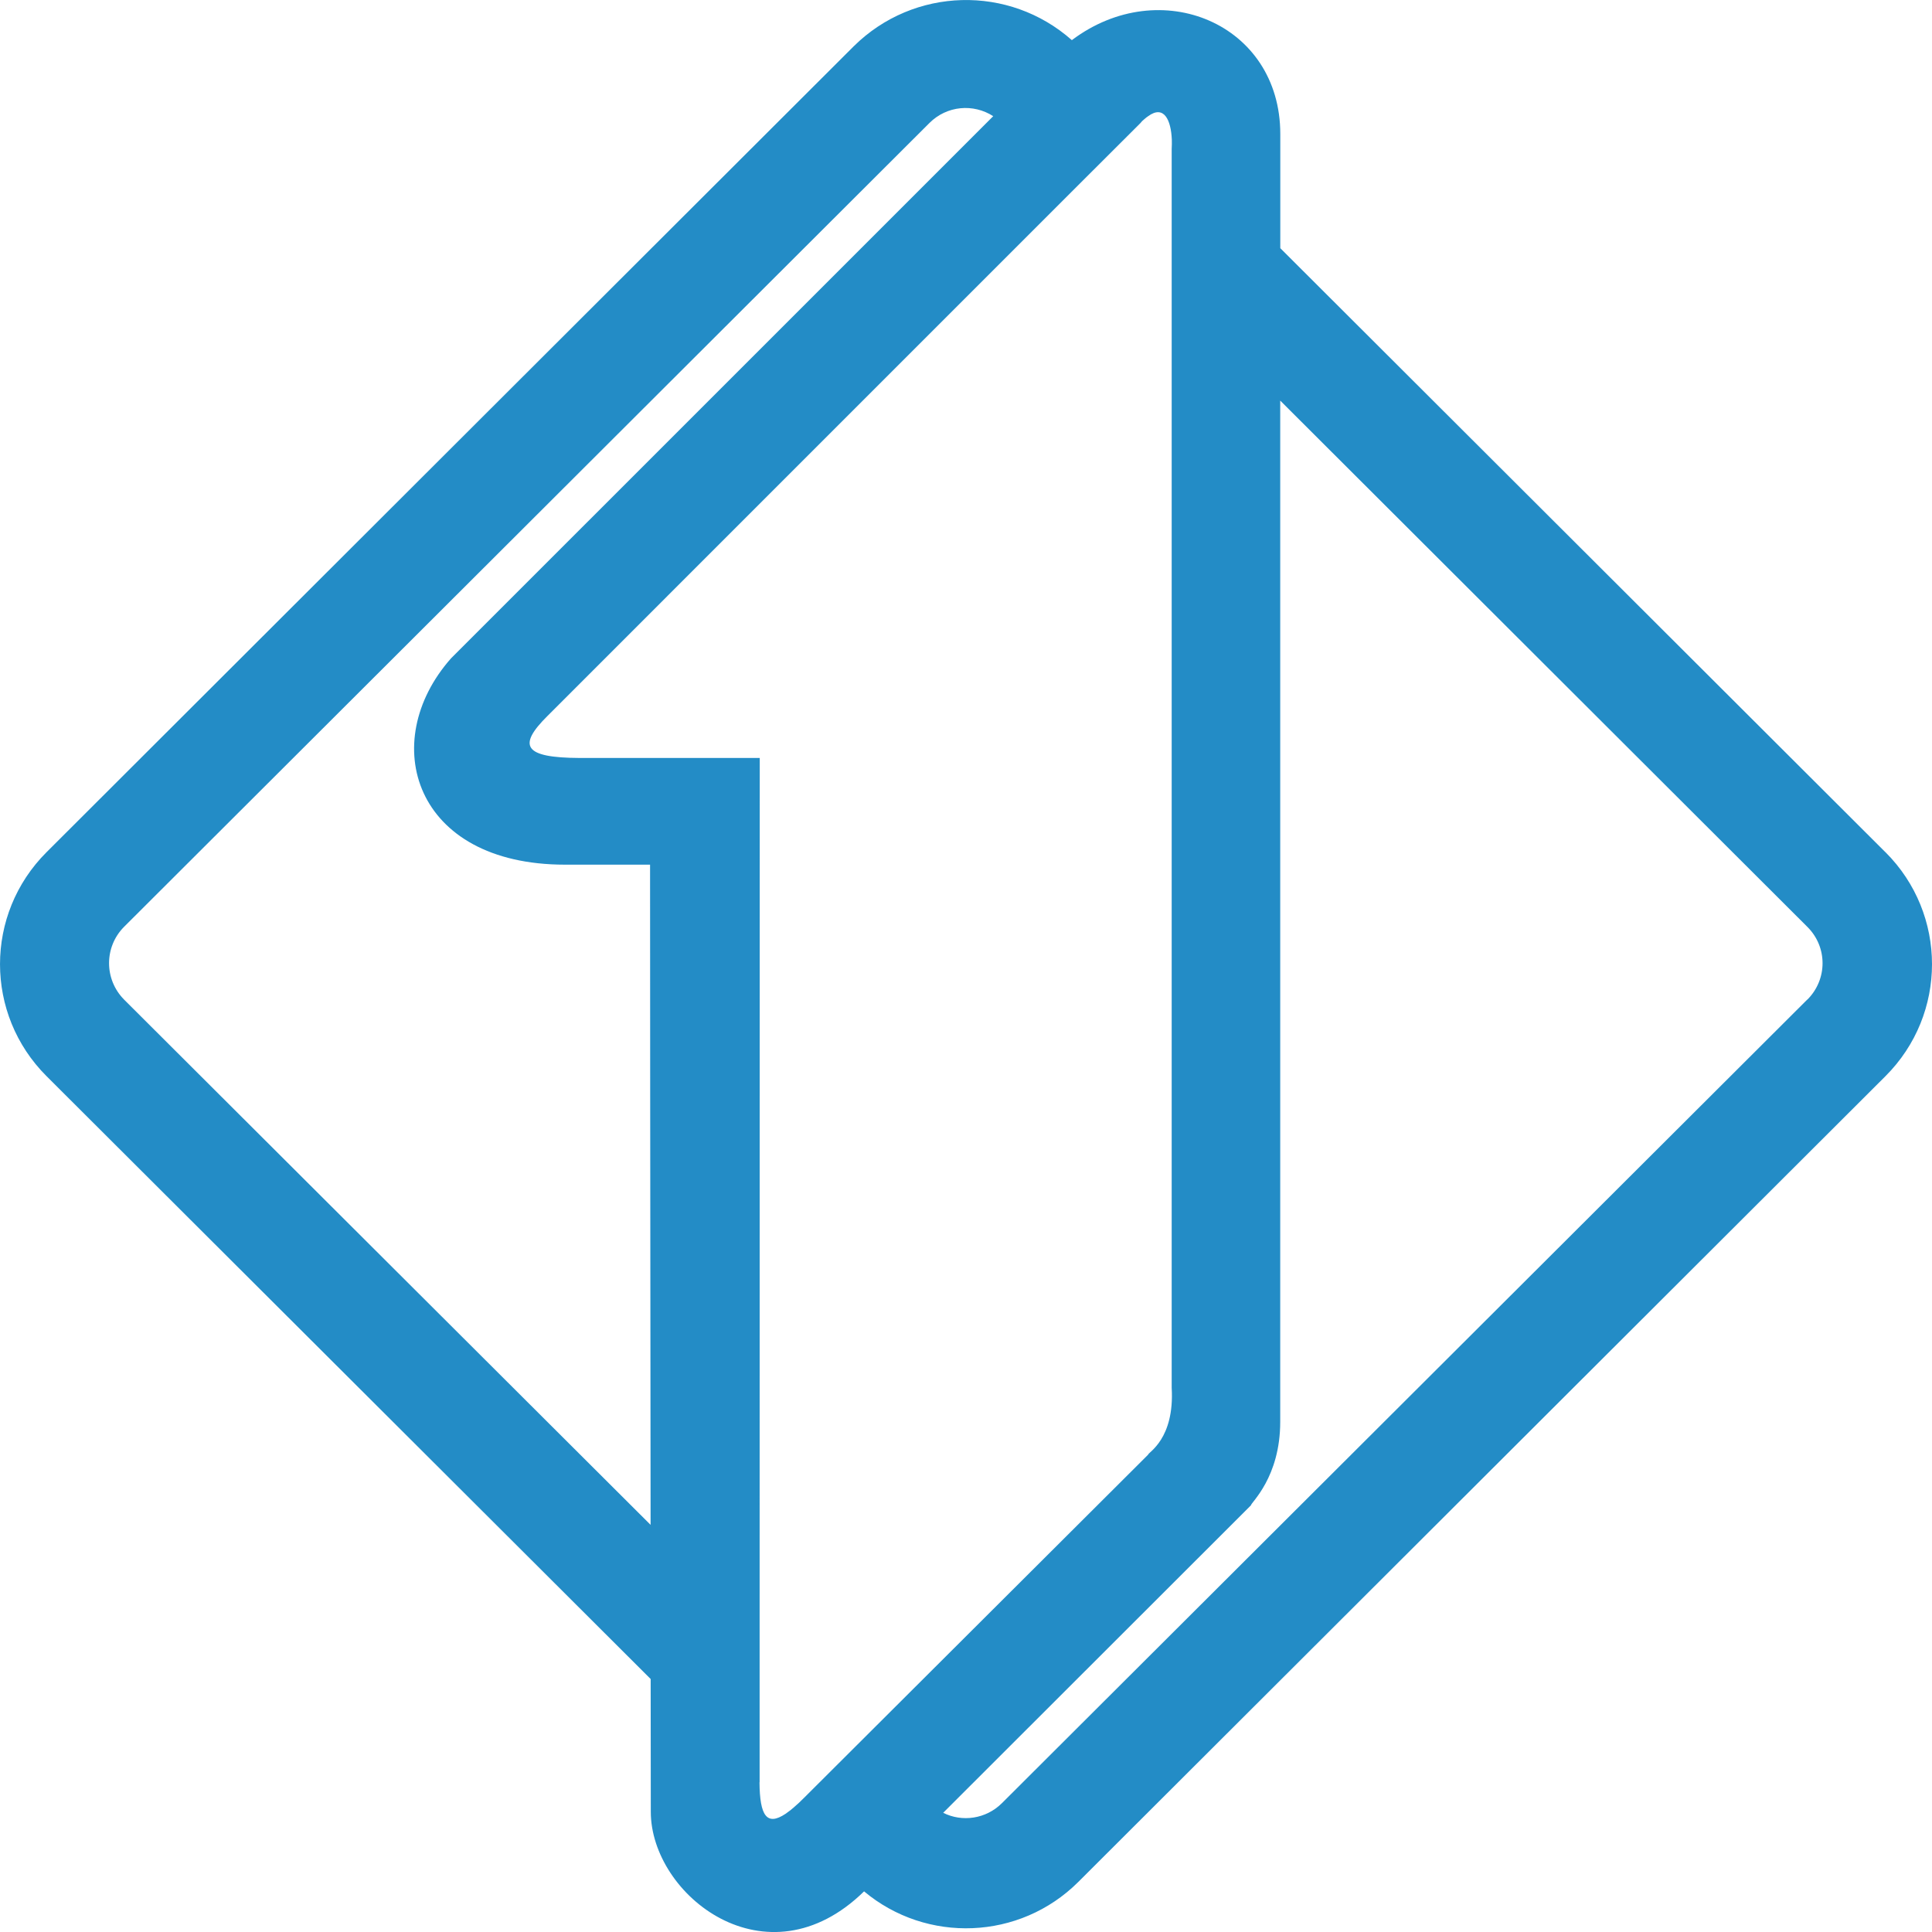
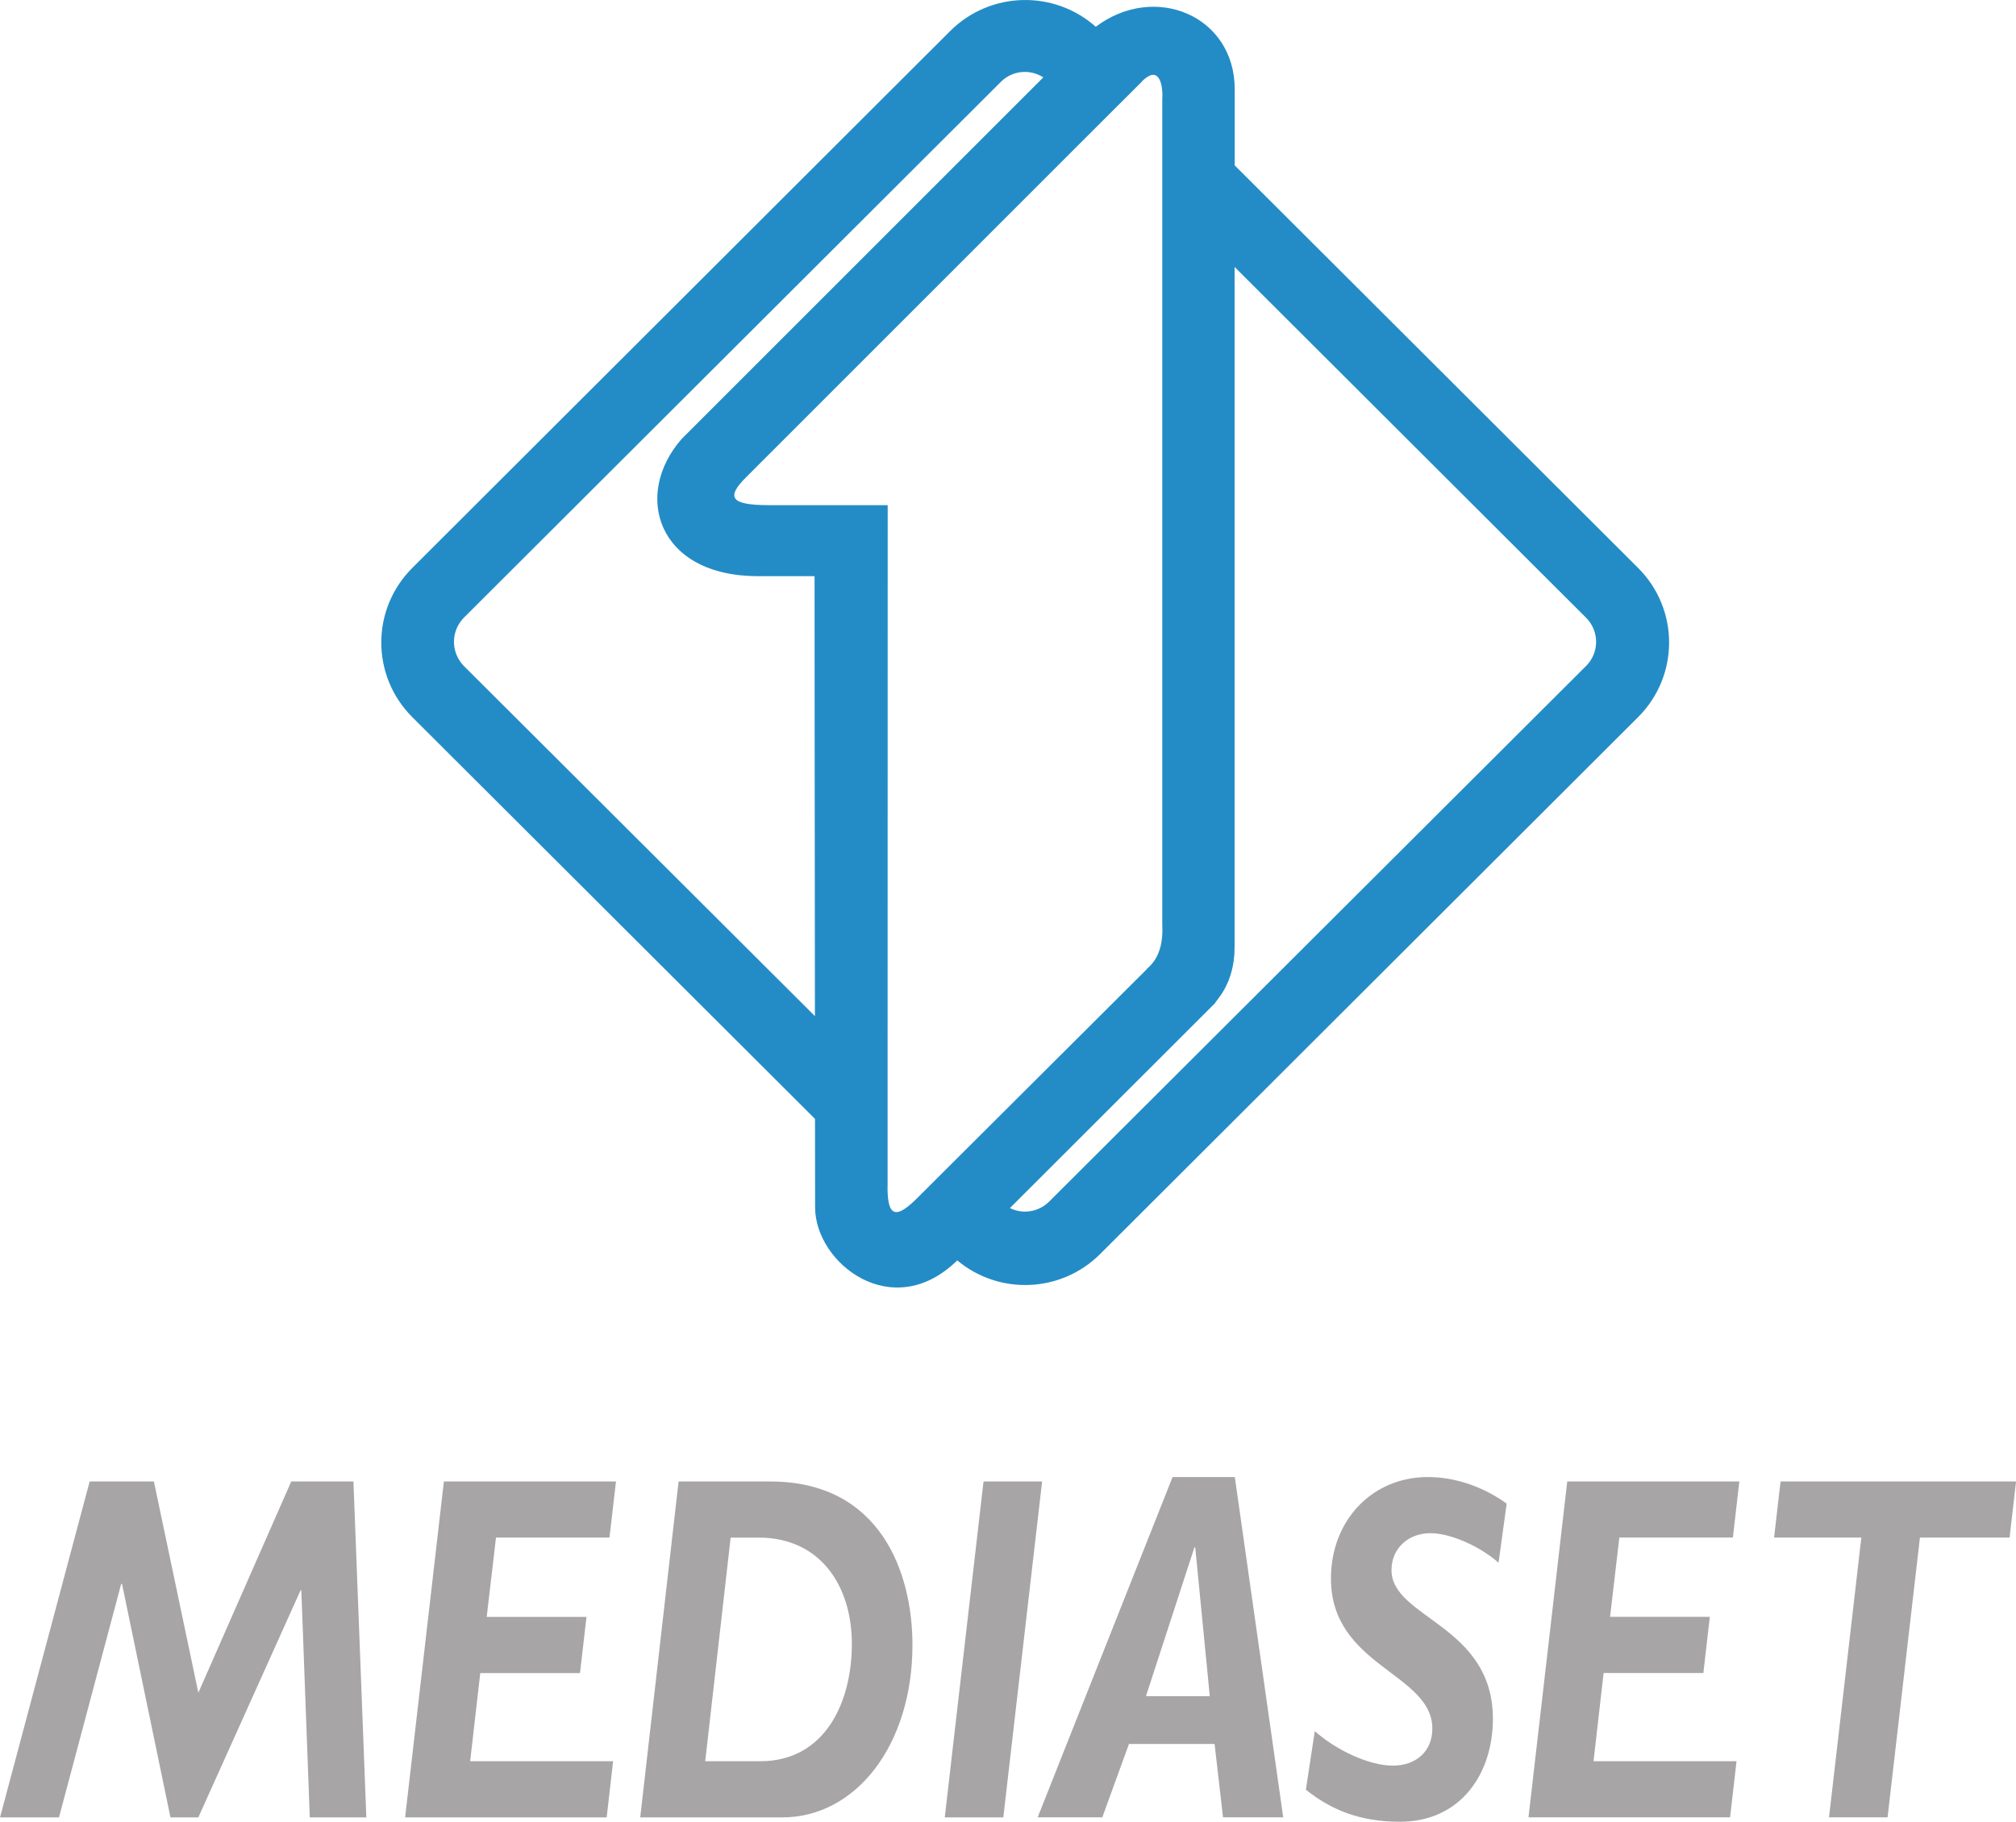
- <svg xmlns="http://www.w3.org/2000/svg" height="600" width="600" version="1.1" viewBox="0 0 158.75 158.75">
-   <g transform="translate(38.331 -87.637)">
-     <path d="m116.59 157.66-49.721-49.63v-9.385c0-9.073-9.855-13.186-17.127-7.71-5.153-4.564-12.985-4.381-17.923 0.505l-66.325 66.22c-5.099 5.09-5.099 13.315 0 18.405l49.639 49.534c0 5.67 0.011 9.729 0.011 10.91 0 6.862 9.521 14.378 17.525 6.539 5.132 4.295 12.781 4.027 17.601-0.773l66.325-66.21c5.099-5.09 5.099-13.315 0-18.405m-144.73 12.112c-1.646-1.664-1.646-4.327 0-5.981l66.177-66.05c1.431-1.428 3.604-1.611 5.239-0.558l-44.56 44.558c-6.068 6.872-3.045 16.944 9.37 16.944h6.993s0.011 31.258 0.043 54.248zm52.221 64.309v-12.209l0.011-71.954h-14.822c-4.54-0.021-5.121-0.977-2.614-3.458l43.044-43.048 5.68-5.67c0.097-0.129 0.204-0.226 0.323-0.322 0.097-0.097 0.204-0.161 0.29-0.226 1.323-0.977 1.893 0.322 1.958 1.922 0.011 0.247 0 0.494-0.011 0.752v101.8c0.247 4.22-1.937 5.304-1.937 5.498l-28.262 28.187c-0.161 0.15-0.301 0.301-0.441 0.43-0.108 0.086-0.194 0.183-0.29 0.258-0.032 0.032-0.075 0.075-0.108 0.097-0.118 0.097-0.226 0.193-0.334 0.279-0.011 0-0.022 0.011-0.022 0.011-0.129 0.086-0.215 0.172-0.334 0.247-1.549 1.031-2.119 0.15-2.141-2.588m86.097-64.32-66.173 66.03c-1.312 1.31-3.281 1.579-4.83 0.795l25.283-25.26c0-0.226 2.41-2.298 2.41-6.862v-83.916l43.313 43.241c1.667 1.654 1.667 4.317 0 5.981" fill="#238cc6" />
+ <svg xmlns="http://www.w3.org/2000/svg" width="71.865mm" height="64.959mm" viewBox="0 0 71.865 64.959" version="1.1" id="svg852">
+   <defs id="defs846" />
+   <g id="layer1" transform="translate(-40.236,-102.056)">
+     <g id="g1410" transform="matrix(1.58456,0,0,1.58456,-51.5353,-78.6441)">
+       <path id="path4" d="m 94.767,126.817 -9.074,-9.057 v -1.713 c 0,-1.656 -1.798,-2.406 -3.126,-1.407 -0.94,-0.833 -2.37,-0.8 -3.271,0.092 l -12.104,12.085 c -0.931,0.929 -0.931,2.43 0,3.359 l 9.059,9.04 c 0,1.035 0.002,1.775 0.002,1.991 0,1.252 1.738,2.624 3.198,1.193 0.937,0.784 2.333,0.735 3.212,-0.141 l 12.104,-12.083 c 0.931,-0.929 0.931,-2.43 0,-3.359 m -26.413,2.21 c -0.3,-0.304 -0.3,-0.79 0,-1.092 l 12.077,-12.054 c 0.261,-0.261 0.658,-0.294 0.956,-0.102 l -8.132,8.132 c -1.107,1.254 -0.556,3.092 1.71,3.092 h 1.276 c 0,0 0.002,5.704 0.008,9.9 z m 9.53,11.737 v -2.228 l 0.002,-13.131 h -2.705 c -0.829,-0.004 -0.935,-0.178 -0.477,-0.631 l 7.855,-7.856 1.037,-1.035 c 0.018,-0.024 0.037,-0.041 0.059,-0.059 0.018,-0.018 0.037,-0.029 0.053,-0.041 0.242,-0.178 0.346,0.059 0.357,0.351 0.002,0.045 0,0.09 -0.002,0.137 v 18.578 c 0.045,0.77 -0.353,0.968 -0.353,1.003 l -5.158,5.144 c -0.029,0.027 -0.055,0.055 -0.08,0.078 -0.02,0.016 -0.035,0.033 -0.053,0.047 -0.006,0.006 -0.014,0.014 -0.02,0.018 -0.022,0.018 -0.041,0.035 -0.061,0.051 -0.002,0 -0.004,0.002 -0.004,0.002 -0.024,0.016 -0.039,0.031 -0.061,0.045 -0.283,0.188 -0.387,0.027 -0.391,-0.472 m 15.712,-11.738 -12.076,12.05 c -0.24,0.239 -0.599,0.288 -0.882,0.145 l 4.614,-4.61 c 0,-0.041 0.44,-0.419 0.44,-1.252 v -15.315 l 7.905,7.891 c 0.304,0.302 0.304,0.788 0,1.092" style="fill:#238cc6;stroke-width:0.182" />
+       <path style="fill:#a7a5a5;fill-rule:nonzero;stroke:none;stroke-width:0.115" d="m 65.867,147.375 h -1.399 l -2.09,4.754 -1,-4.754 h -1.445 l -2.016,7.558 h 1.326 l 1.399,-5.253 h 0.019 l 1.09,5.253 h 0.627 l 2.299,-5.108 h 0.018 l 0.19,5.108 h 1.272 z m 5.906,0 h -3.871 l -0.872,7.558 h 4.534 l 0.145,-1.263 h -3.216 l 0.227,-1.984 h 2.244 l 0.146,-1.264 h -2.245 l 0.209,-1.785 h 2.553 z m 1.409,0 -0.863,7.558 h 3.199 c 1.653,0 2.925,-1.629 2.925,-3.879 0,-1.64 -0.727,-3.679 -3.199,-3.679 z m 1.171,1.263 h 0.637 c 1.363,0 2.09,1.065 2.09,2.394 0,1.307 -0.6,2.638 -2.062,2.638 h -1.237 z m 7.007,-1.263 h -1.318 l -0.872,7.558 h 1.317 z m 4.335,-0.1 h -1.4 l -3.035,7.657 h 1.454 l 0.6,-1.651 h 1.926 l 0.19,1.651 h 1.354 z m -0.909,1.584 h 0.019 l 0.327,3.347 h -1.436 z m 7.025,-0.986 c -0.537,-0.389 -1.173,-0.598 -1.772,-0.598 -1.254,0 -2.181,0.975 -2.181,2.283 0,1.983 2.281,2.127 2.281,3.38 0,0.498 -0.355,0.831 -0.891,0.831 -0.518,0 -1.254,-0.333 -1.754,-0.776 l -0.2,1.318 c 0.554,0.444 1.208,0.721 2.108,0.721 1.39,0 2.099,-1.097 2.099,-2.316 0,-2.117 -2.281,-2.261 -2.281,-3.347 0,-0.498 0.39,-0.831 0.872,-0.831 0.472,0 1.137,0.31 1.536,0.665 z m 5.234,-0.499 h -3.871 l -0.872,7.558 h 4.535 l 0.145,-1.263 h -3.217 l 0.227,-1.984 H 96.236 l 0.145,-1.264 h -2.244 l 0.209,-1.785 h 2.554 z m 6.225,0 h -5.297 l -0.146,1.263 h 1.963 l -0.727,6.295 h 1.317 l 0.728,-6.295 h 2.017 z" id="path3117" />
+     </g>
  </g>
</svg>
